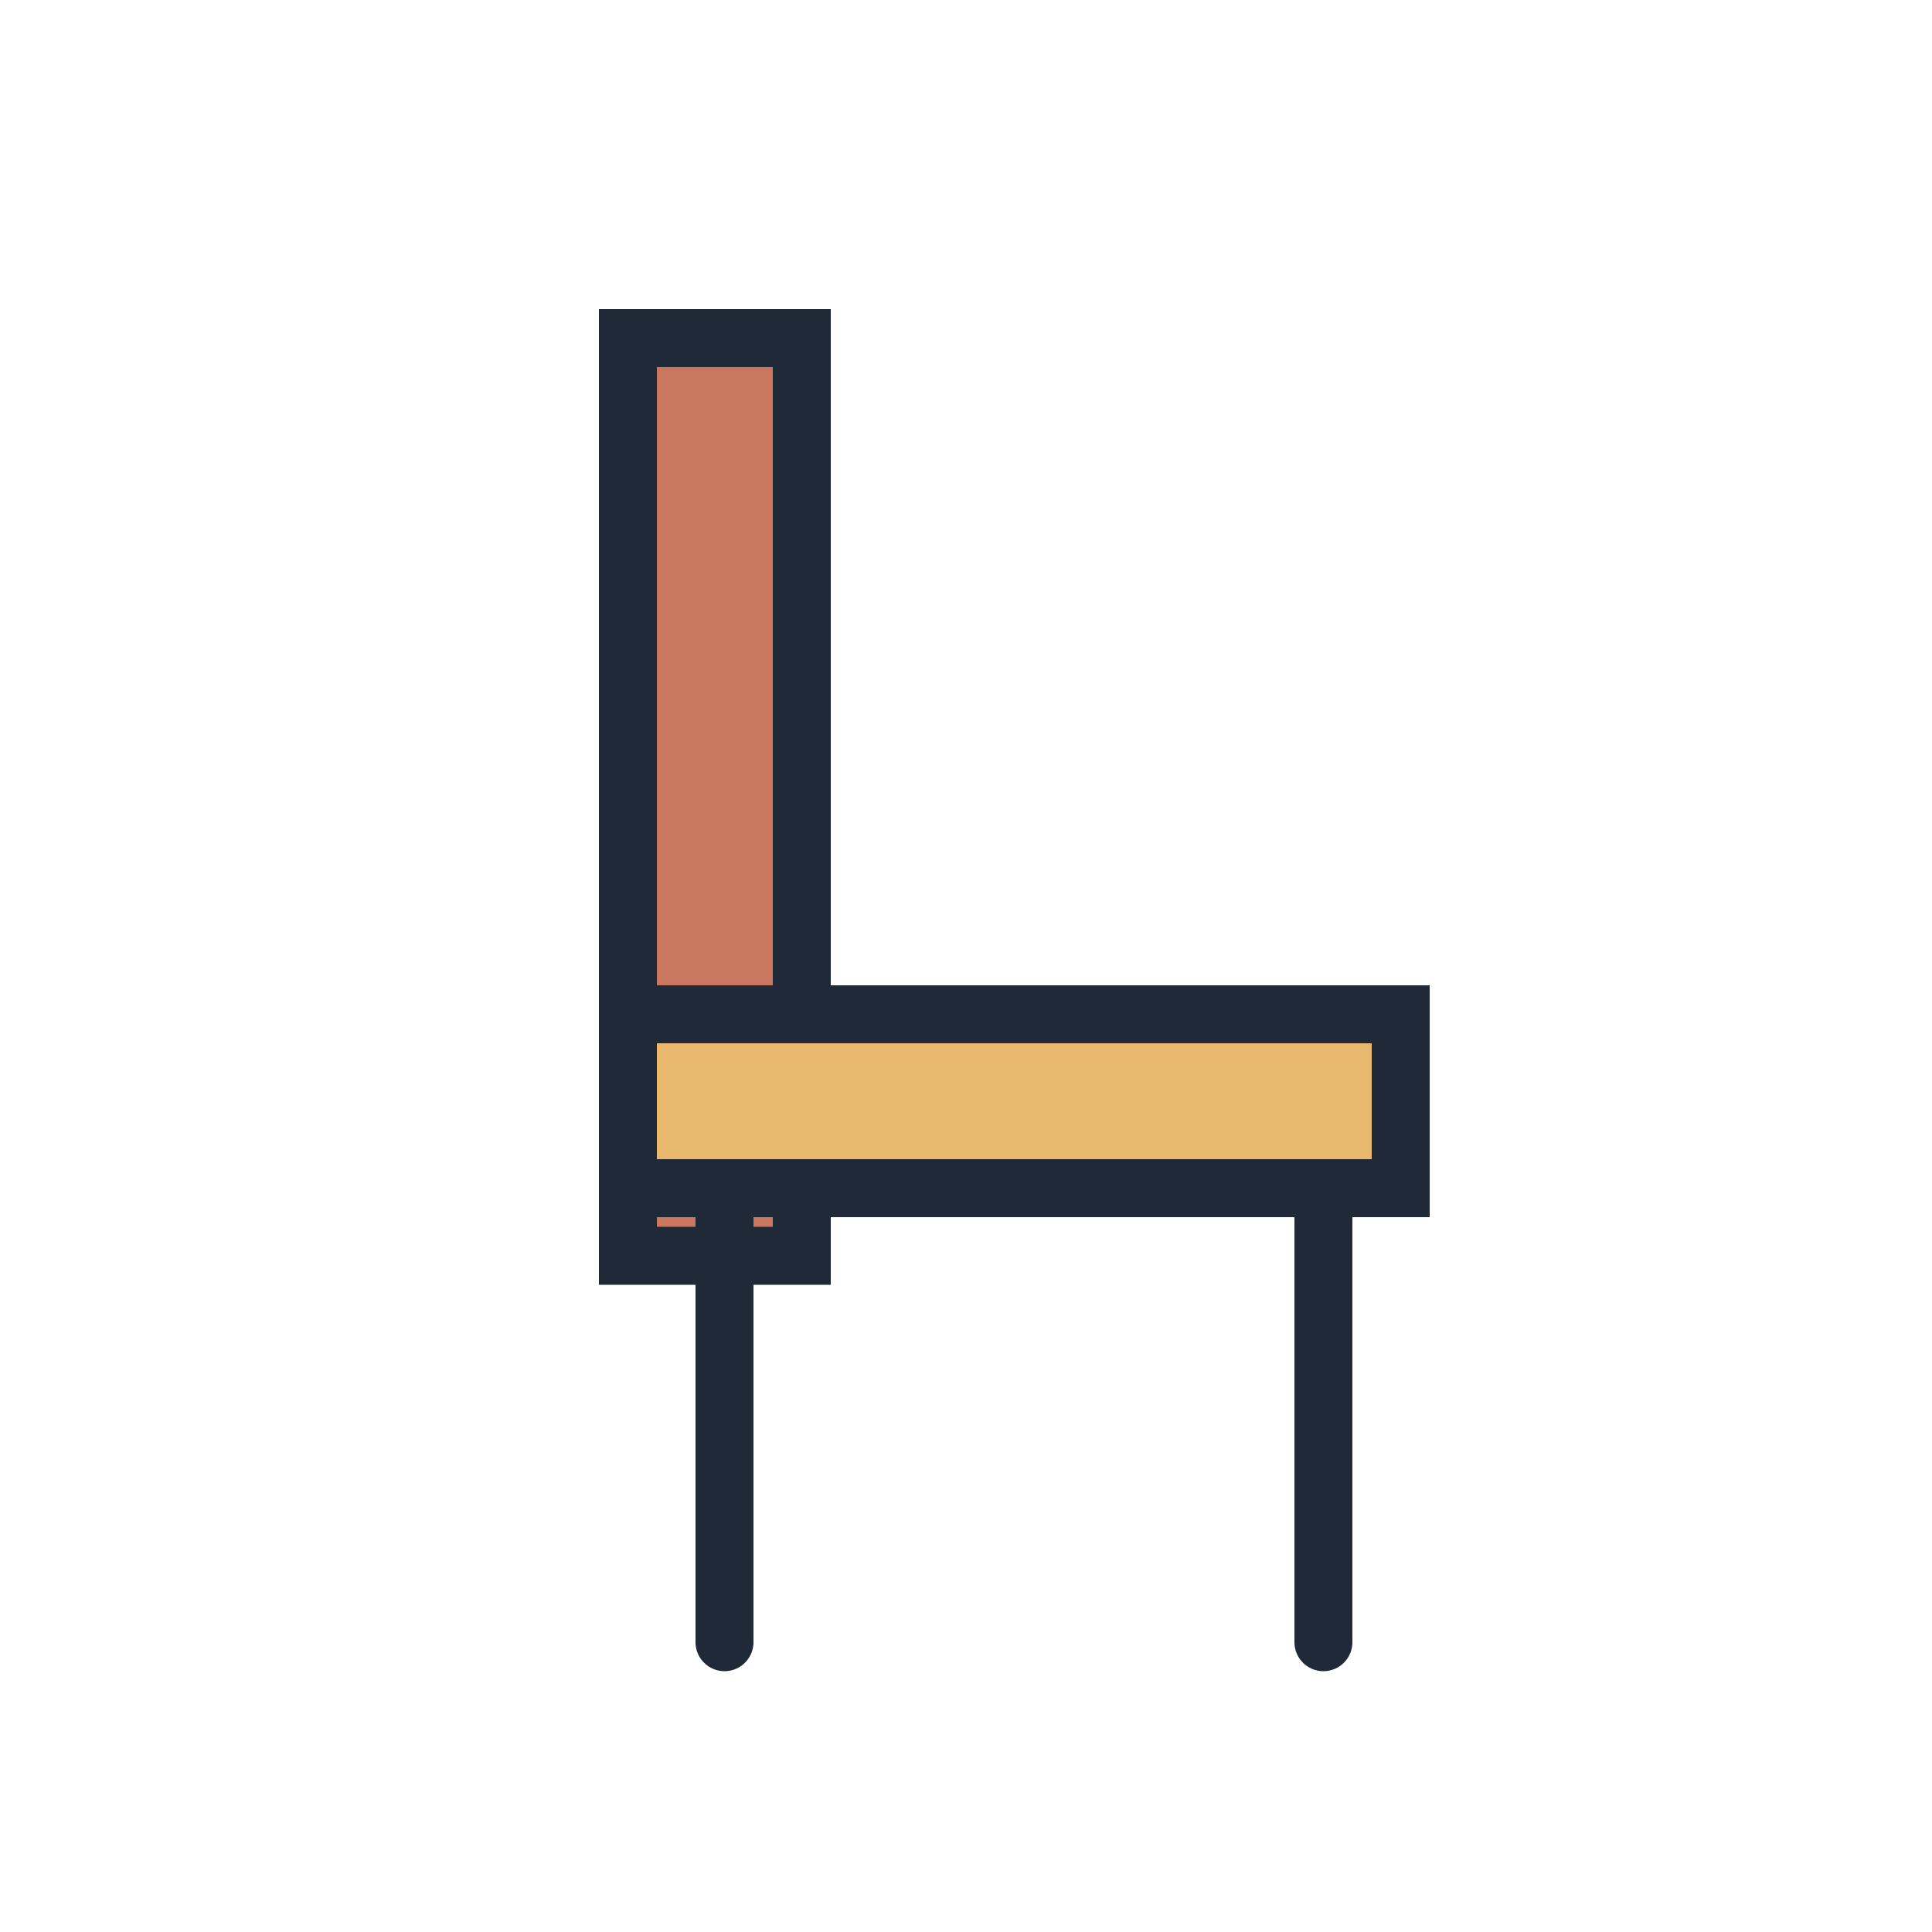
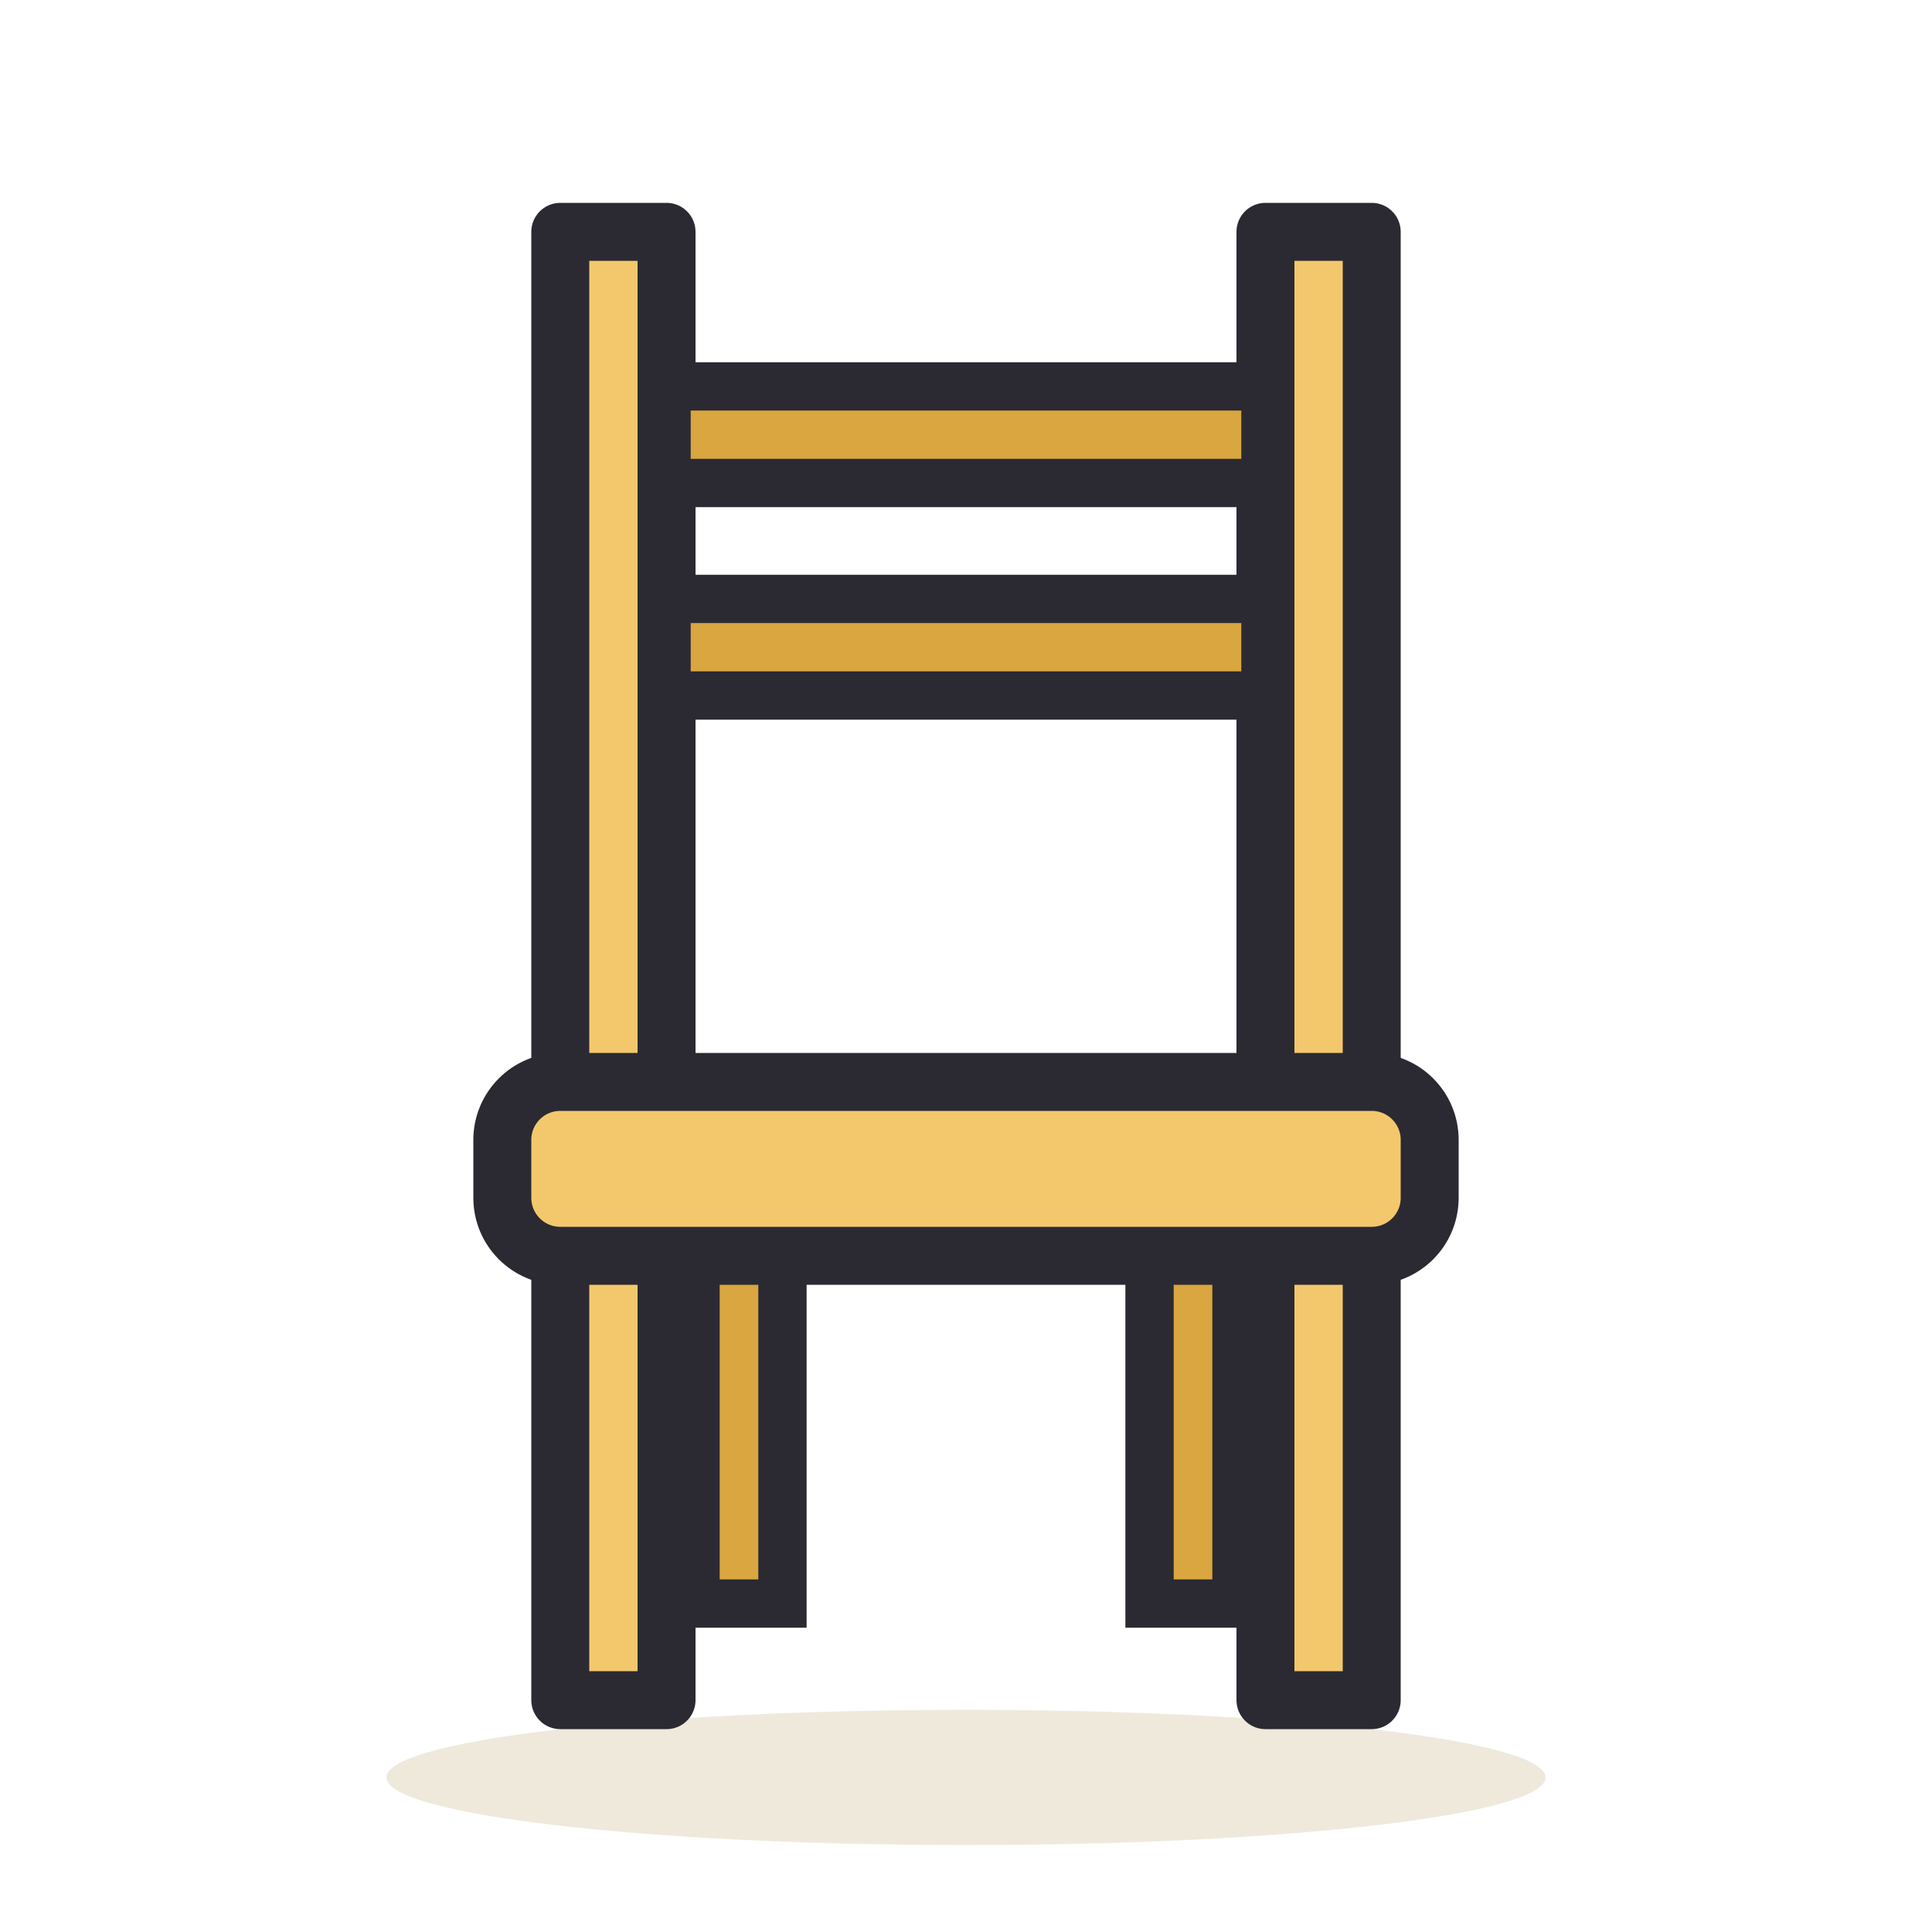
<svg xmlns="http://www.w3.org/2000/svg" viewBox="0 0 200 200" width="200" height="200" role="img" fill="none">
-   <g stroke="#1f2937" stroke-width="6" stroke-linecap="round">
-     <rect x="65" y="35" width="18" height="95" fill="#c9785f" />
-     <rect x="65" y="105" width="80" height="18" fill="#e9b96e" />
-     <line x1="75" y1="123" x2="75" y2="170" />
-     <line x1="137" y1="123" x2="137" y2="170" />
-   </g>
+   <ellipse cx="100" cy="184" rx="60" ry="7" fill="#efe9dc" />
+   <rect x="72" y="126" width="9" height="40" fill="#d9a63f" stroke="#2b2a33" stroke-width="5" />
+   <rect x="119" y="126" width="9" height="40" fill="#d9a63f" stroke="#2b2a33" stroke-width="5" />
+   <rect x="58" y="128" width="11" height="48" fill="#f3c86d" stroke="#2b2a33" stroke-width="6" stroke-linejoin="round" stroke-linecap="round" />
+   <rect x="131" y="128" width="11" height="48" fill="#f3c86d" stroke="#2b2a33" stroke-width="6" stroke-linejoin="round" stroke-linecap="round" />
+   <rect x="58" y="24" width="11" height="104" fill="#f3c86d" stroke="#2b2a33" stroke-width="6" stroke-linejoin="round" stroke-linecap="round" />
+   <rect x="131" y="24" width="11" height="104" fill="#f3c86d" stroke="#2b2a33" stroke-width="6" stroke-linejoin="round" stroke-linecap="round" />
+   <rect x="69" y="40" width="62" height="10" fill="#d9a63f" stroke="#2b2a33" stroke-width="5" />
+   <rect x="69" y="62" width="62" height="10" fill="#d9a63f" stroke="#2b2a33" stroke-width="5" />
+   <rect x="52" y="112" width="96" height="18" rx="6" fill="#f3c86d" stroke="#2b2a33" stroke-width="6" stroke-linejoin="round" stroke-linecap="round" />
</svg>
